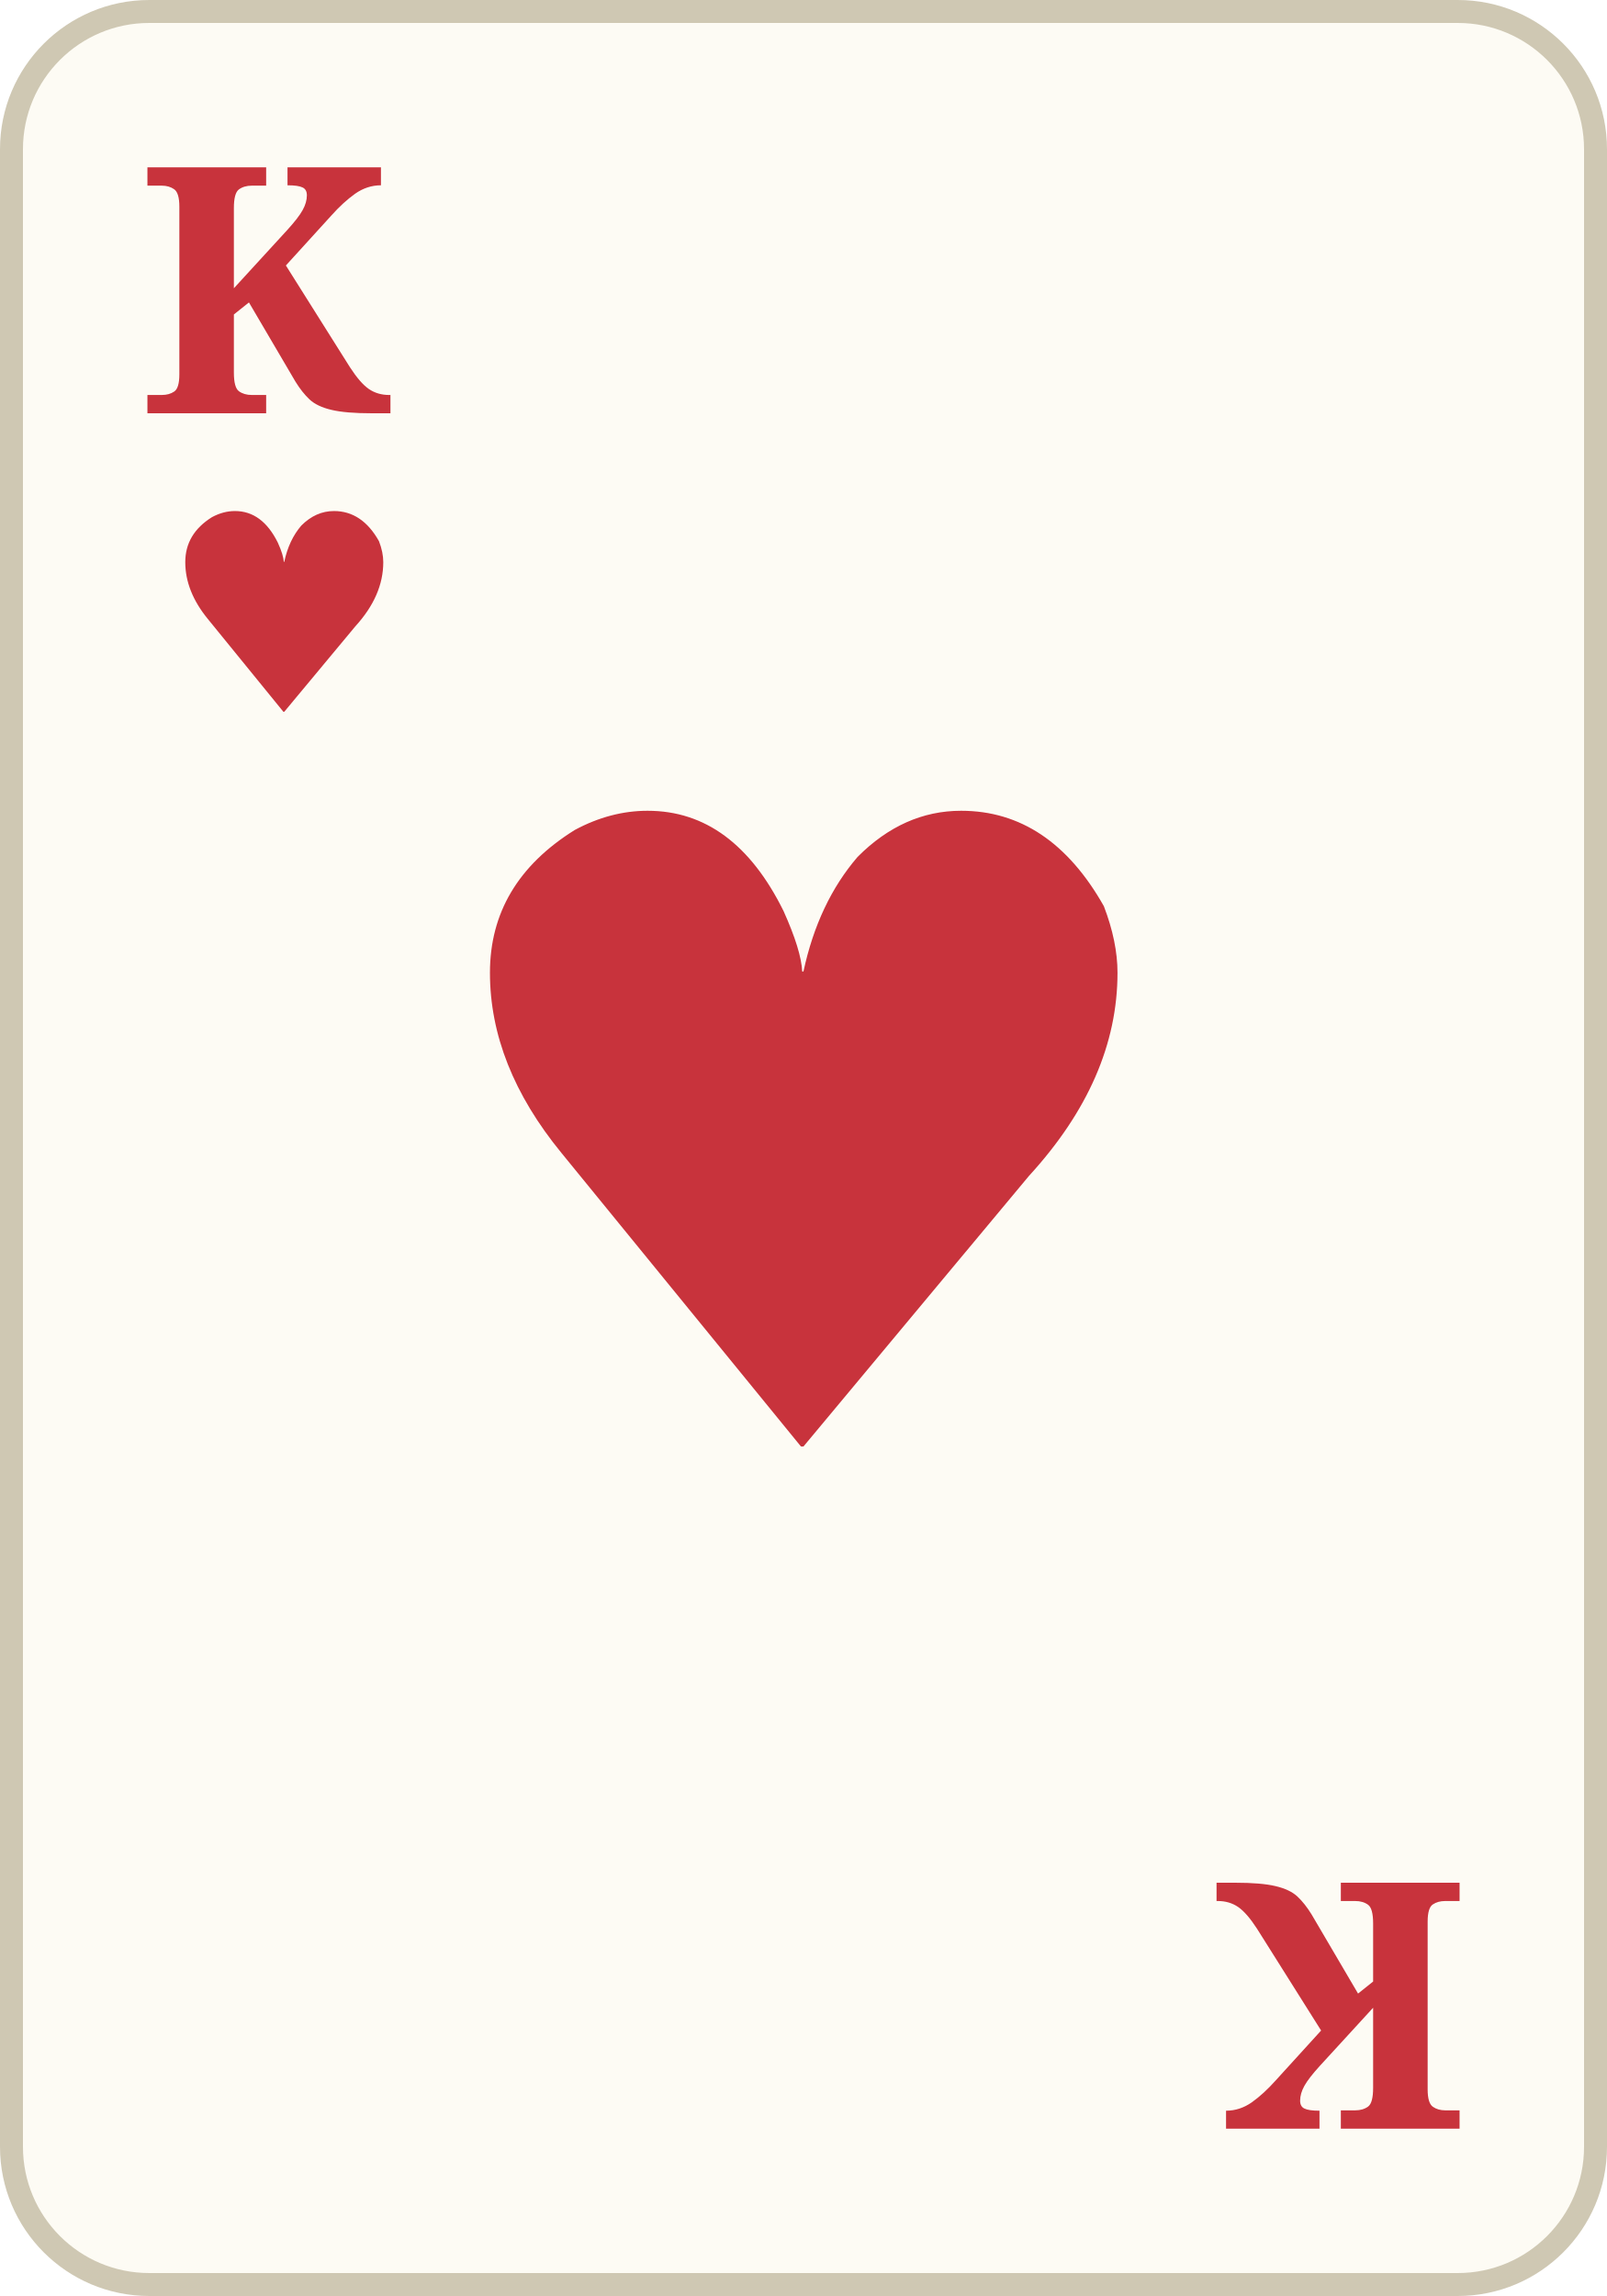
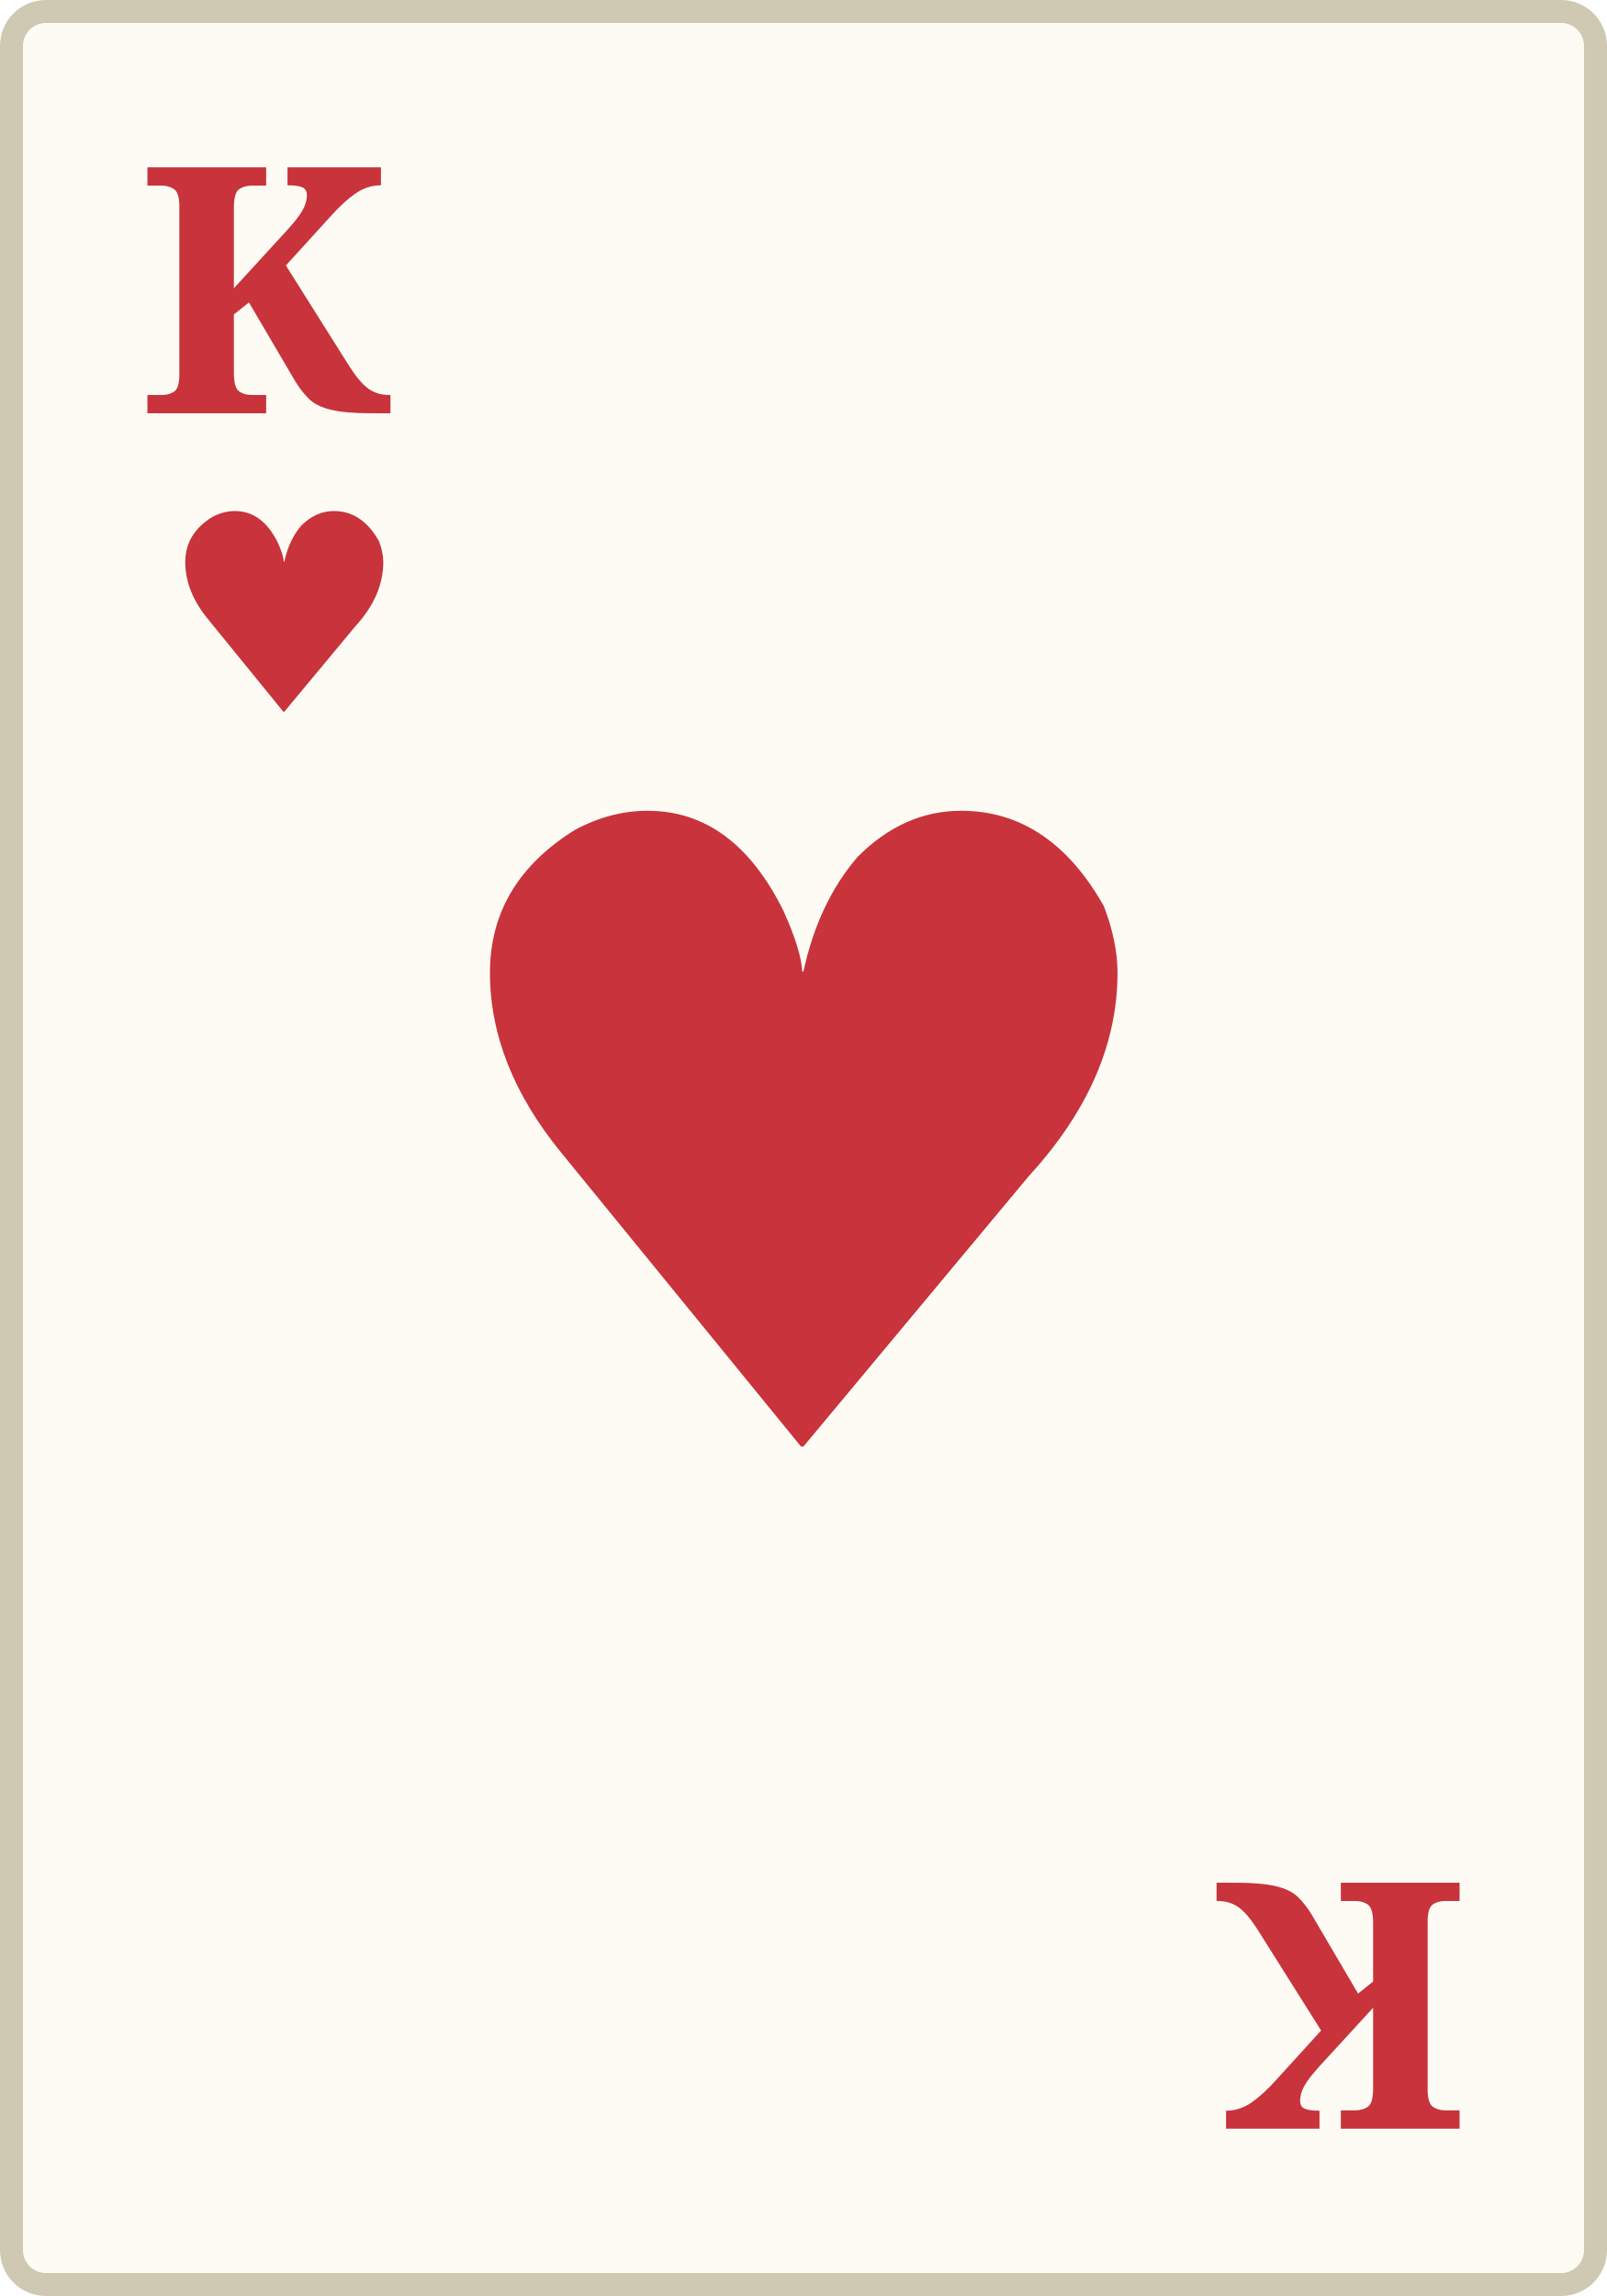
<svg xmlns="http://www.w3.org/2000/svg" width="140" height="200" viewBox="0 0 140 200">
-   <rect x="1" y="1" width="138" height="198" rx="12" fill="#fdfbf4" stroke="#cfc8b3" stroke-width="2" />
+   <rect x="1" y="1" width="138" height="198" rx="3" fill="#fdfbf4" stroke="#cfc8b3" stroke-width="2" />
  <text x="12" y="36" font-family="Georgia, serif" font-size="30" font-weight="700" fill="#c8333c">K</text>
  <text x="14" y="62" font-family="Georgia, serif" font-size="24" fill="#c8333c">♥</text>
  <text x="70" y="126" font-family="Georgia, serif" font-size="76" text-anchor="middle" fill="#c8333c">♥</text>
  <g transform="rotate(180 70 100)">
    <text x="12" y="36" font-family="Georgia, serif" font-size="30" font-weight="700" fill="#c8333c">K</text>
  </g>
</svg>
